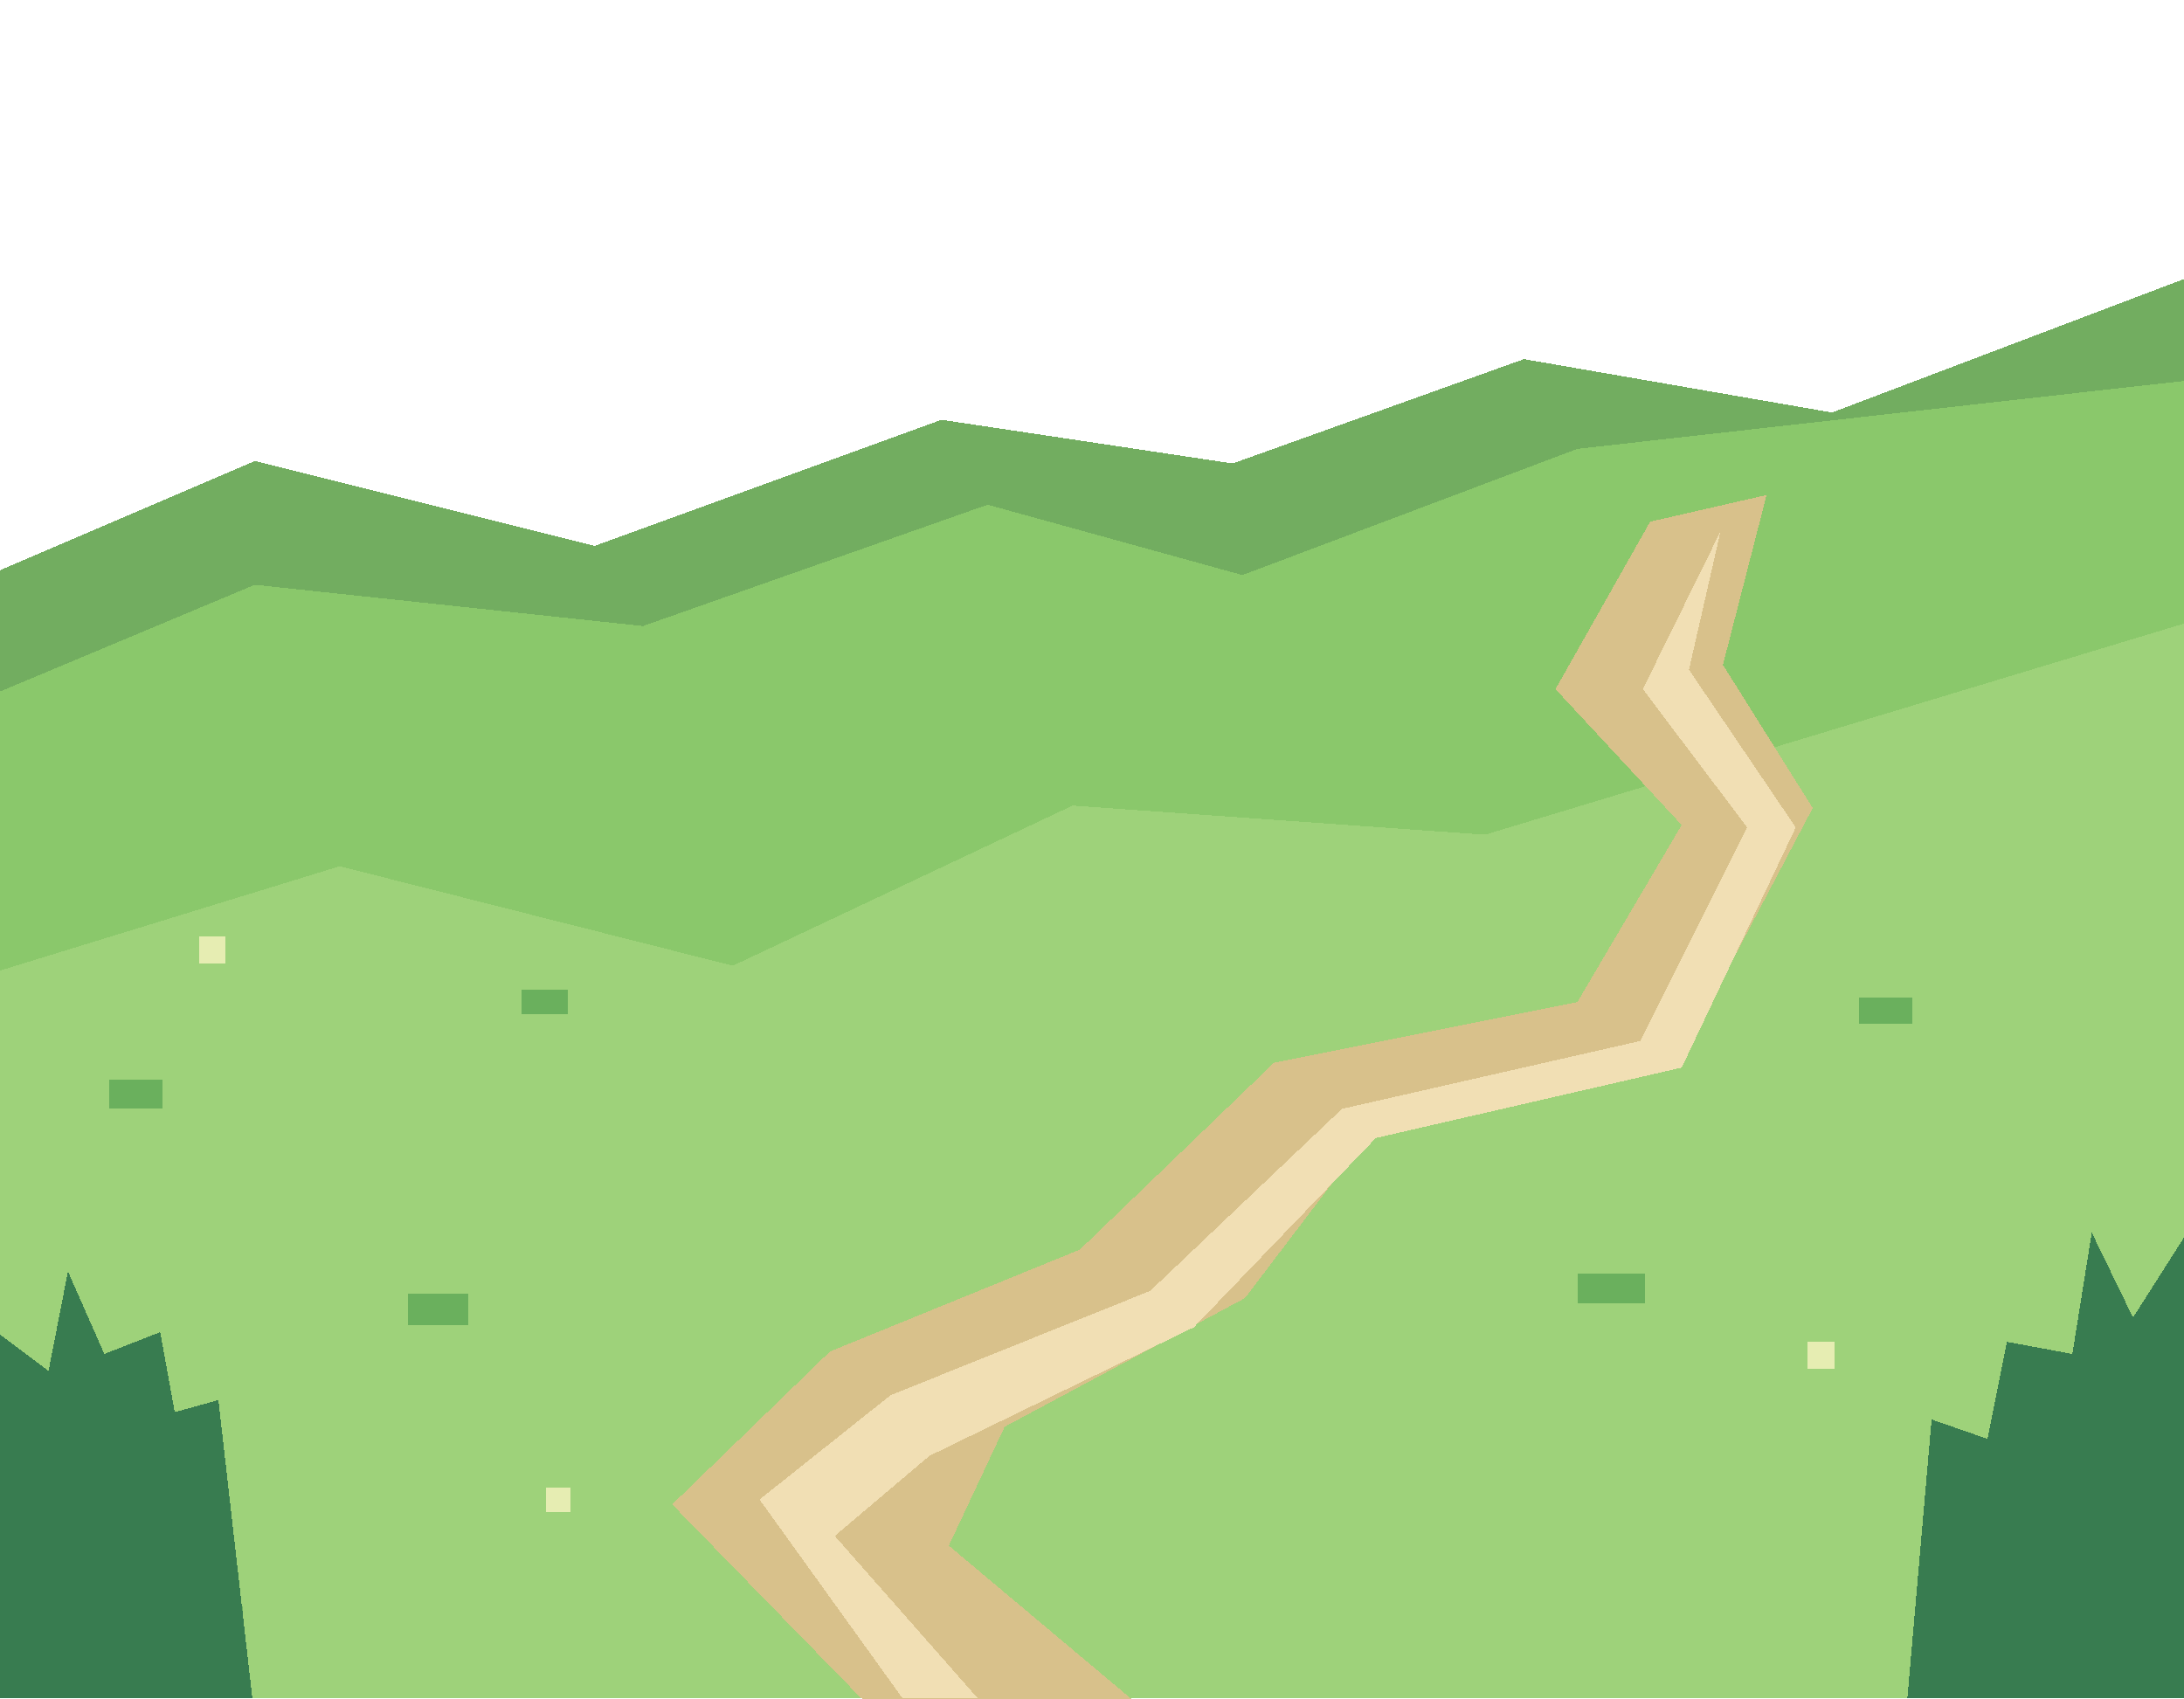
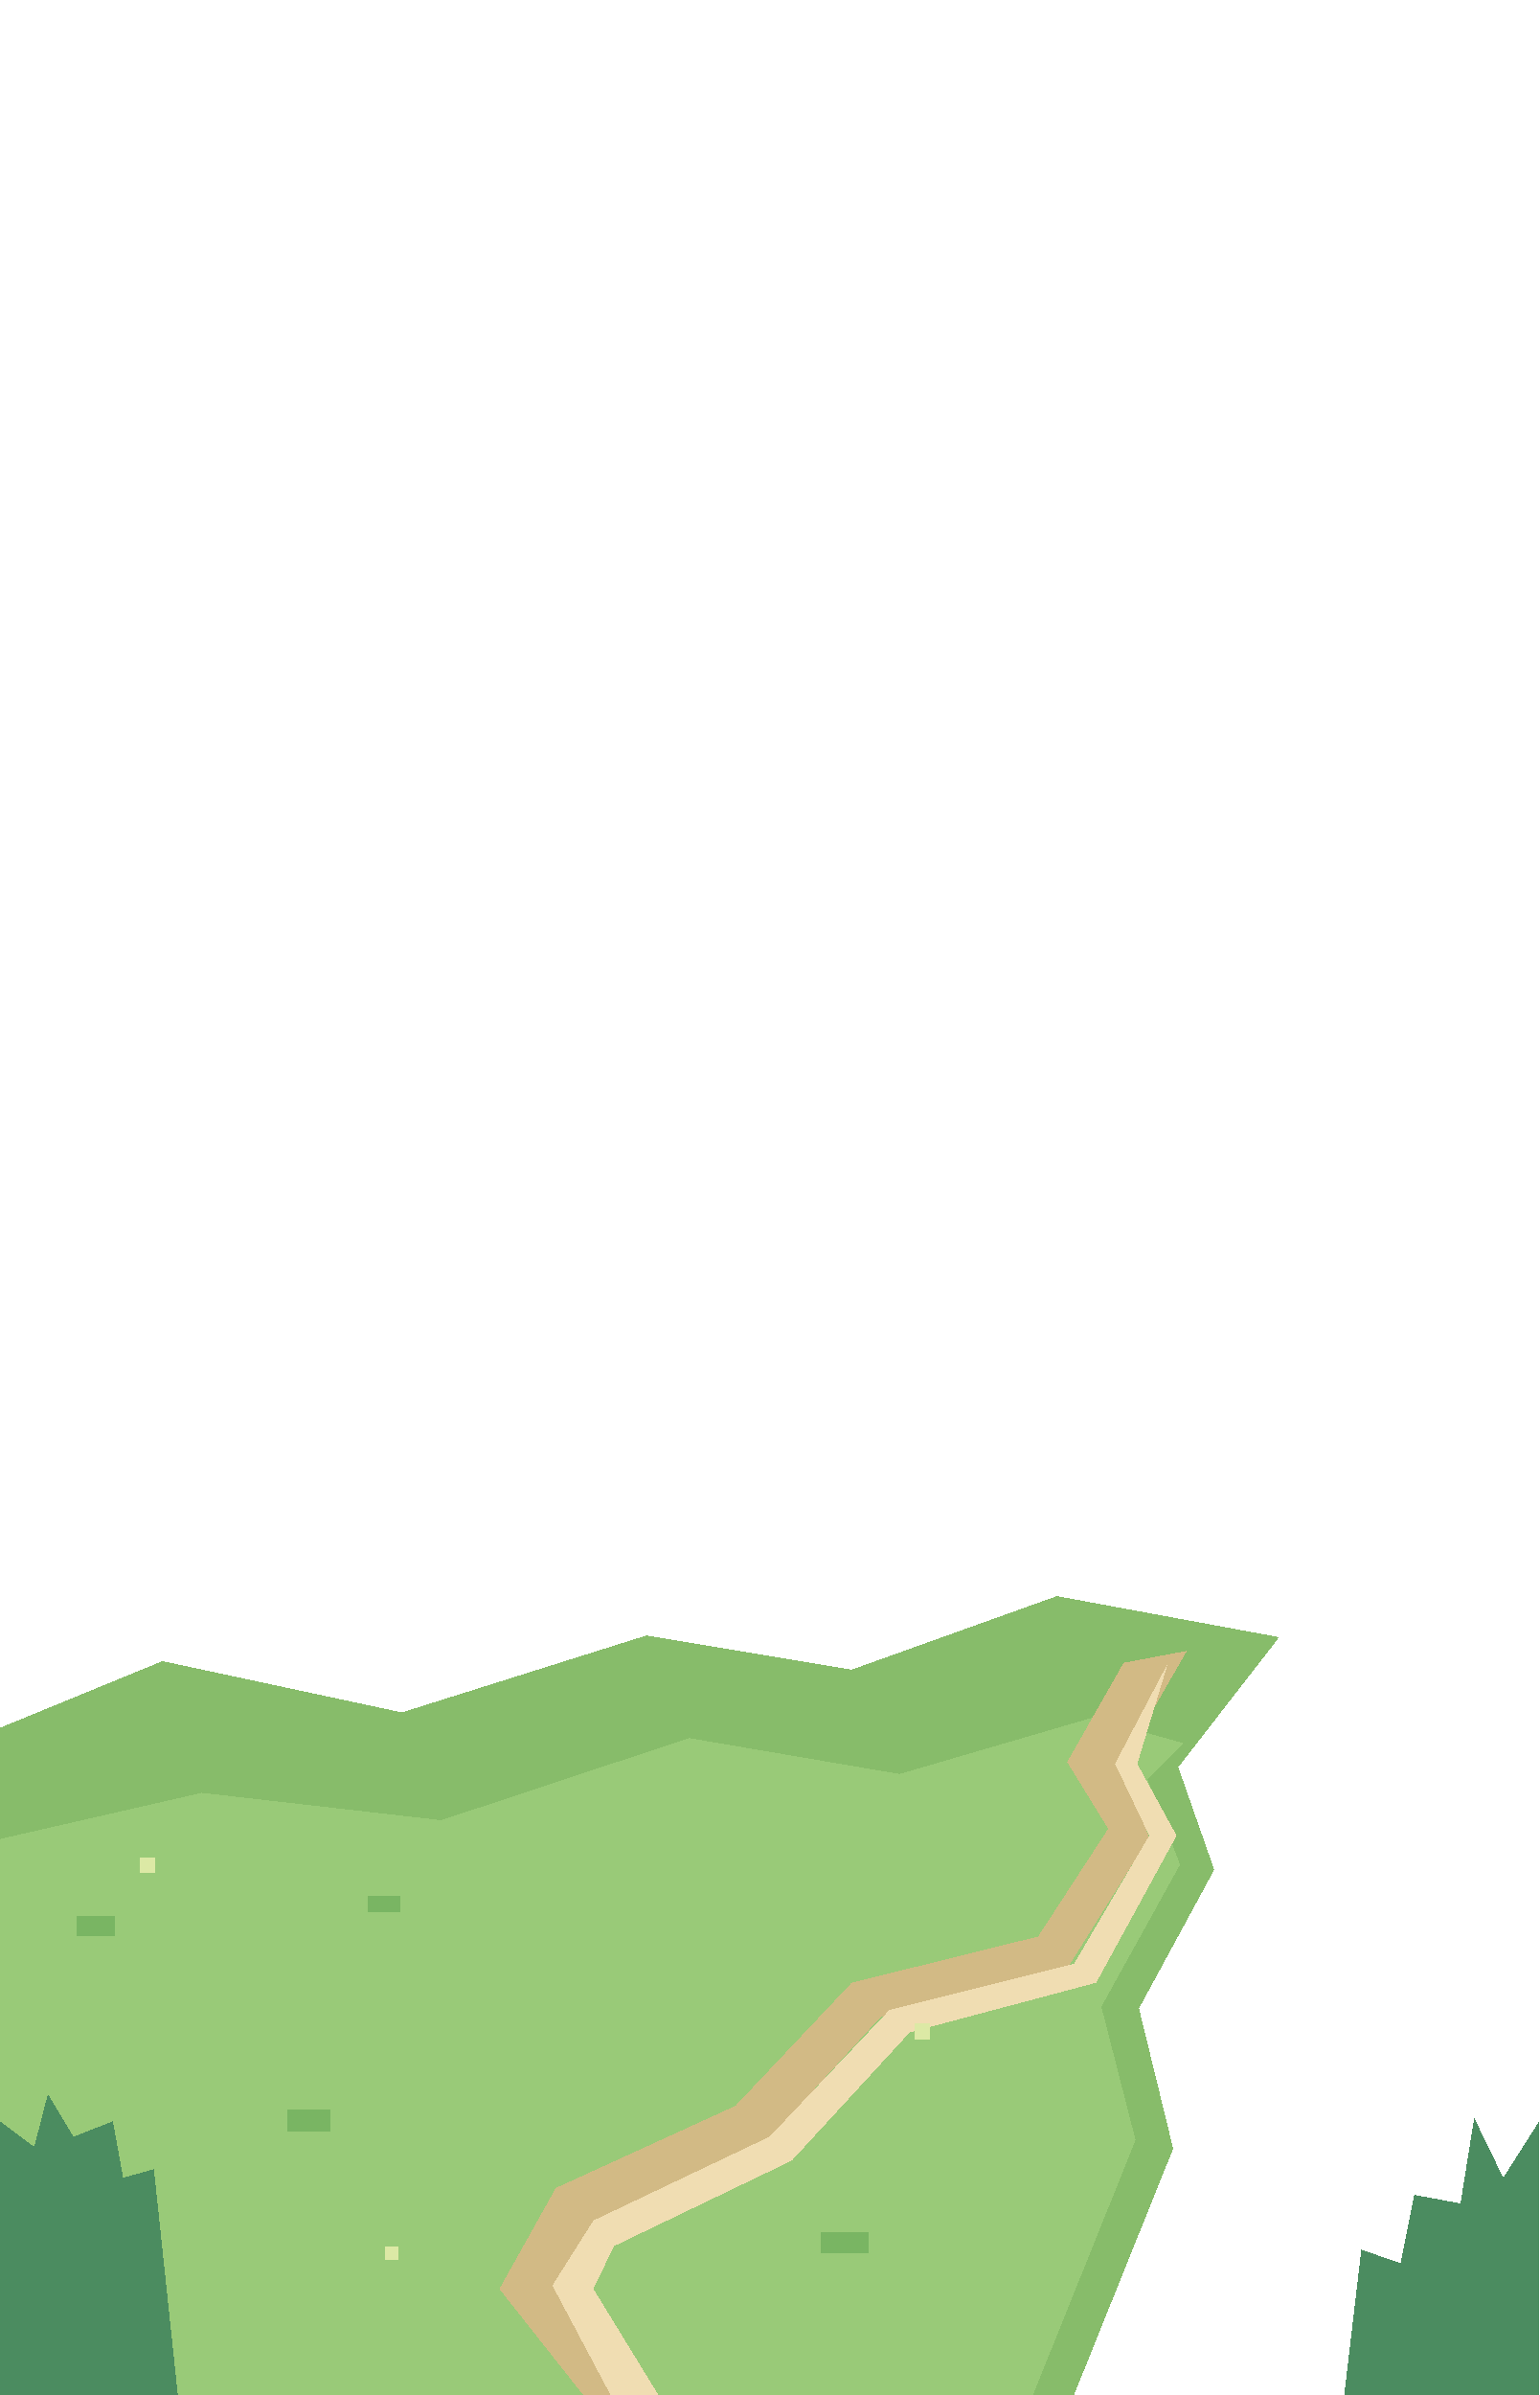
- <svg xmlns="http://www.w3.org/2000/svg" width="900" height="700" viewBox="0 0 900 700" shape-rendering="crispEdges">
-   <path d="M0 700V235l105-45 140 35 143-52 120 18 120-43 127 22 145-55v585Z" fill="#72ad60" />
-   <path d="M0 700V285l105-44 160 17 142-50 105 29 138-52 250-28v543Z" fill="#8ac86b" />
-   <path d="M0 700V400l140-43 162 41 140-66 170 12 288-87v443Z" fill="#9ed27a" />
-   <path d="M355 700 277 620l65-63 103-42 80-77 125-25 43-73-52-56 39-69 48-11-18 70 37 59-51 97-126 30-57 75-99 53-23 49 81 68Z" fill="#d8c18b" />
-   <path d="m372 700-59-82 54-43 107-43 79-75 123-28 44-88-43-57 32-65-13 57 44 65-47 99-126 29-75 78-109 53-39 33 59 67Z" fill="#f1dfb4" />
-   <g fill="#6ab05d">
-     <path d="M45 445h22v12H45ZM168 533h25v13h-25ZM215 408h19v10h-19ZM650 525h28v12h-28ZM766 411h22v11h-22ZM75 662h25v12H75Z" />
+ <svg xmlns="http://www.w3.org/2000/svg" width="900" height="1400" viewBox="0 0 900 1400" shape-rendering="crispEdges">
+   <path d="M0 1400V1010l95-39 140 30 143-45 120 20 120-43 130 24-59 76 21 60-44 81 20 82-58 144Z" fill="#87bc6a" />
+   <path d="M0 1400V1075l118-27 140 16 145-48 123 21 113-33 53 15-21 21 19 50-46 83 20 78-60 149Z" fill="#99ca78" />
+   <path d="M341 1400 292 1338l33-59 105-48 68-72 109-27 41-63-24-39 33-58 37-7-39 68 17 41-50 80-107 25-69 75-100 48-21 36 45 62Z" fill="#d2ba85" />
+   <path d="m357 1400-34-64 24-38 103-49 70-74 108-27 44-75-20-42 31-59-18 59 23 42-47 86-109 29-69 75-104 50-12 25 38 62Z" fill="#f0ddb2" />
+   <g fill="#79b563">
+     <path d="M45 1120h22v12H45ZM168 1233h25v13h-25ZM215 1108h19v10h-19ZM480 1305h28v12h-28ZM75 1362h25v12H75Z" />
  </g>
-   <g fill="#e6edb2">
-     <path d="M82 386h11v11H82ZM225 613h10v10h-10ZM745 553h11v11h-11Z" />
+   <g fill="#dce9a5">
+     <path d="M82 1086h9v9H82ZM225 1313h8v8h-8ZM535 1183h9v9h-9Z" />
  </g>
-   <path d="M0 700V550l20 15 8-41 15 34 23-9 6 33 18-5 14 123ZM900 700V510l-21 33-17-35-8 50-27-5-8 40-23-8-10 115Z" fill="#387c50" />
+   <path d="M0 1400v-160l20 15 8-31 15 25 23-9 6 33 18-5 14 132ZM900 1400v-160l-21 33-17-35-8 50-27-5-8 40-23-8-10 85Z" fill="#4b8c60" />
</svg>
